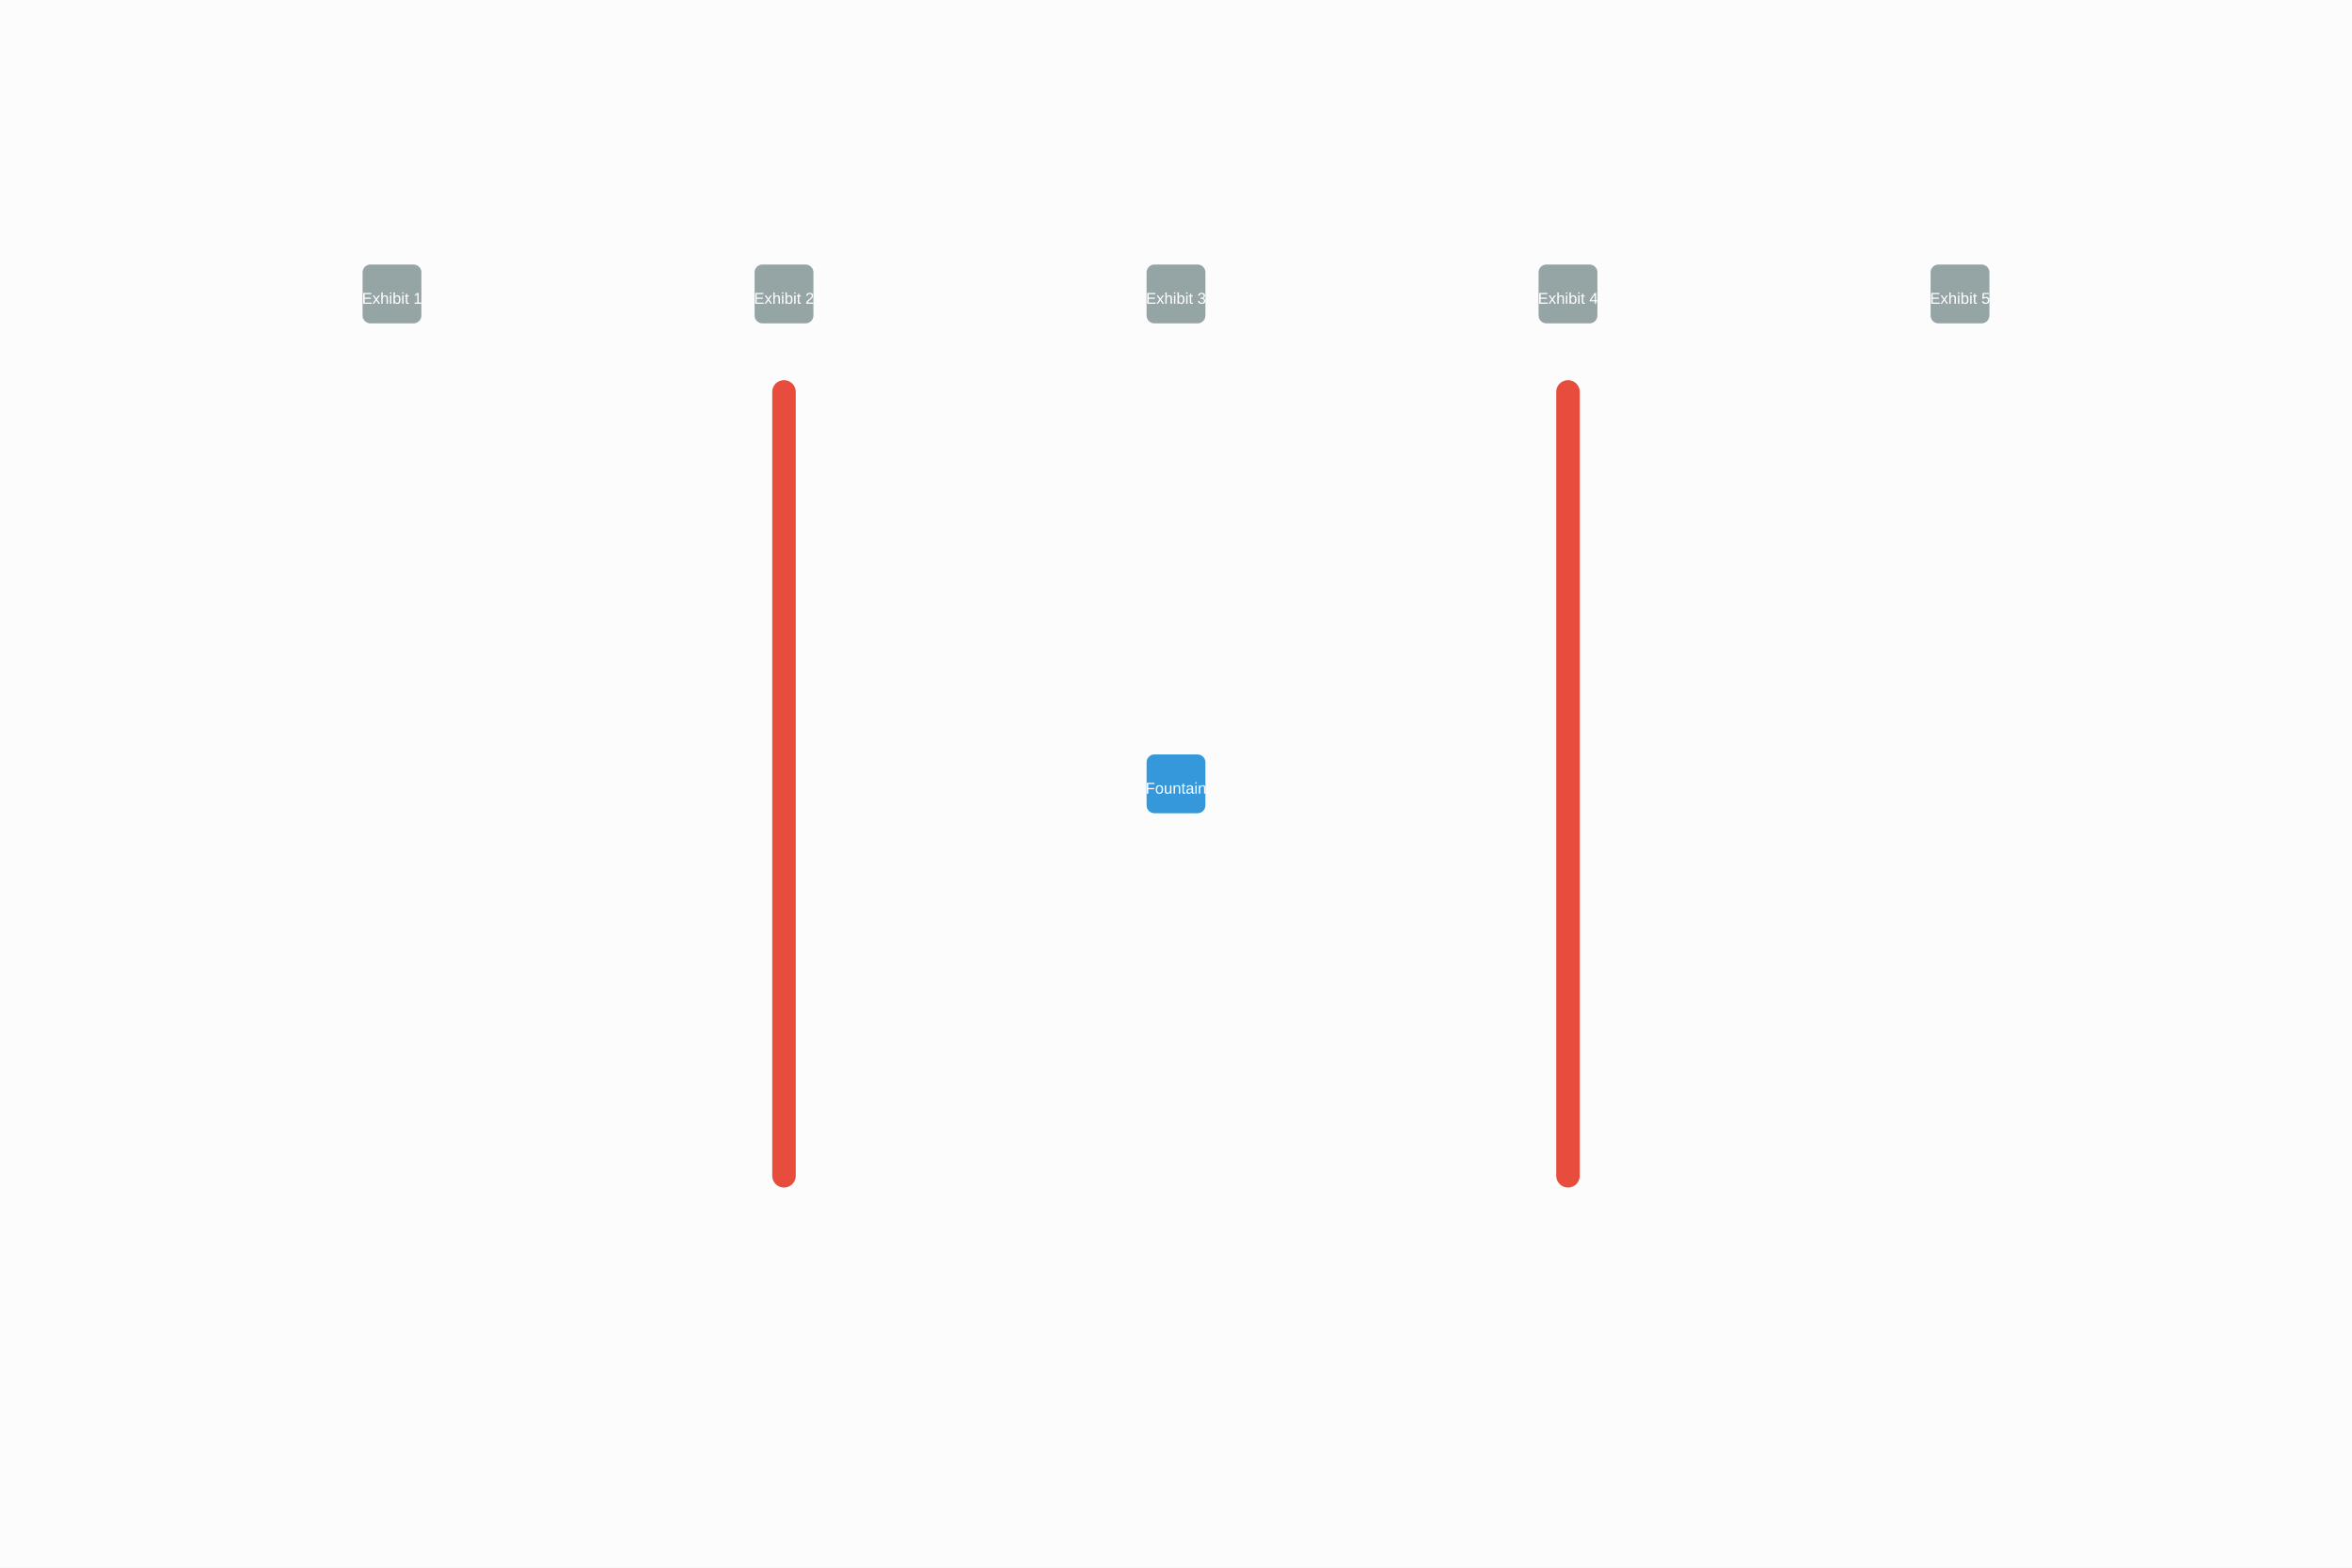
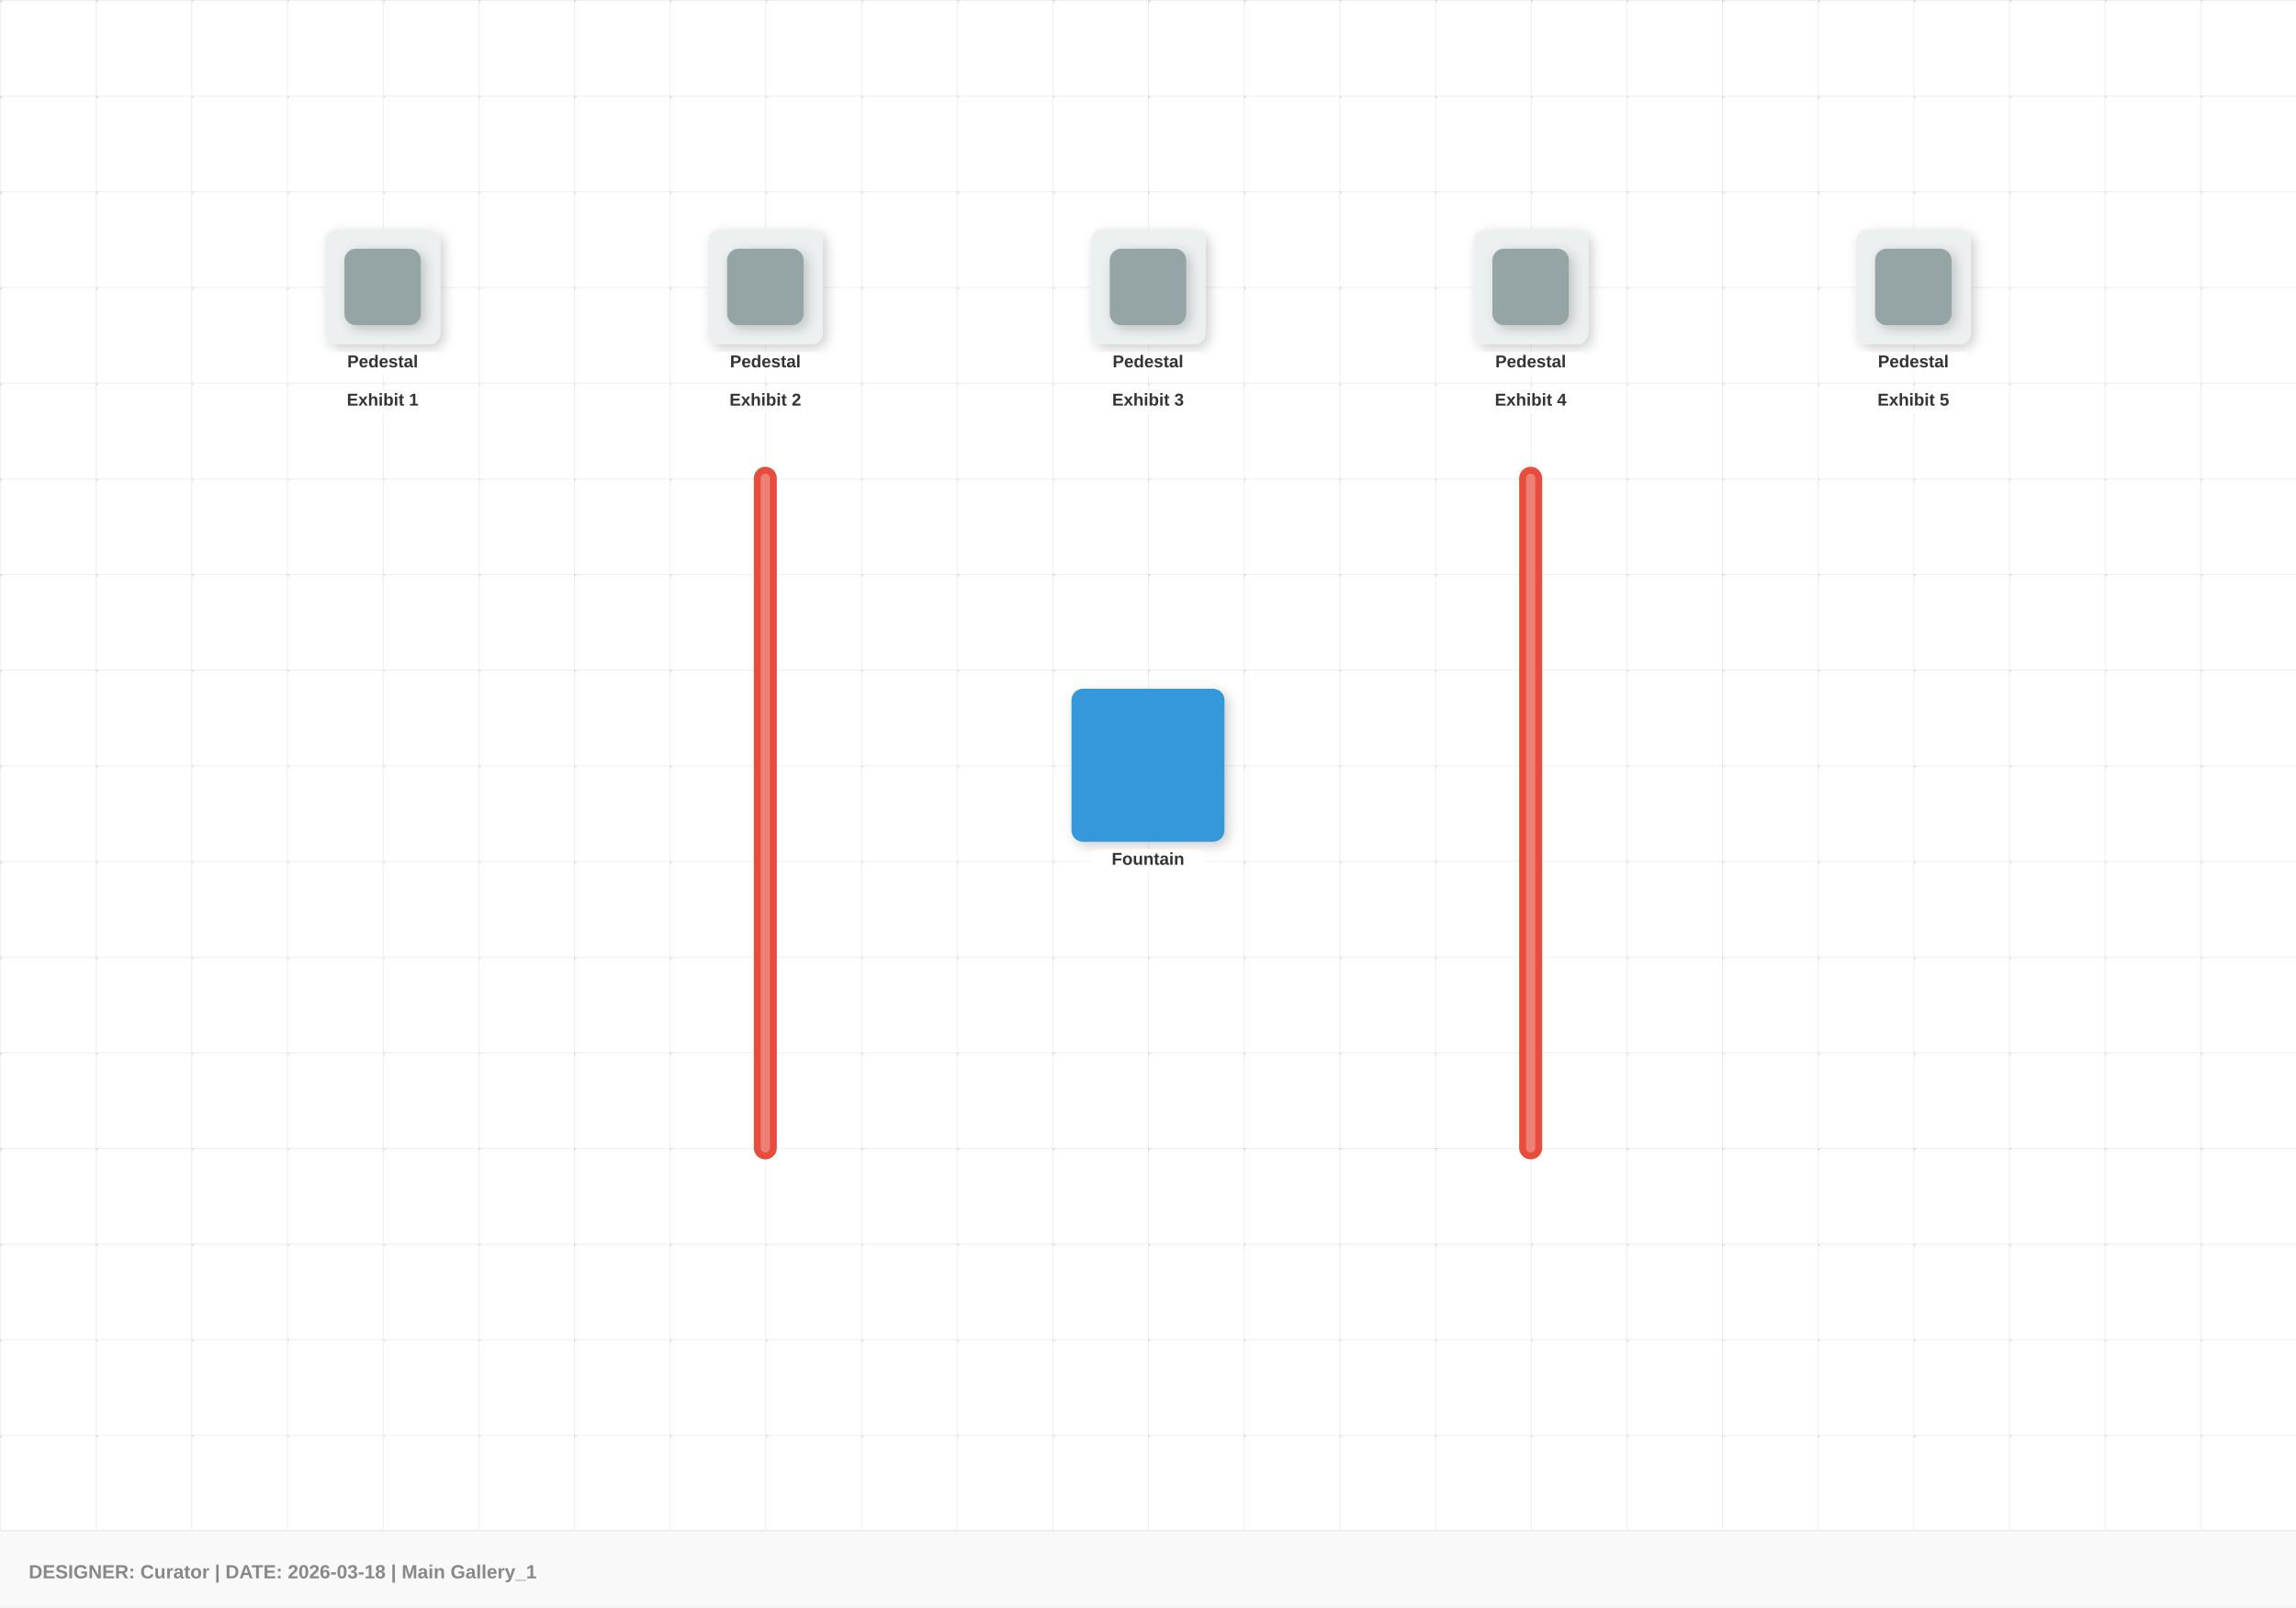
- <svg xmlns="http://www.w3.org/2000/svg" id="Main Gallery_1" width="1200" height="800" viewBox="0 0 1200 800">
-   <text x="10" y="20" font-family="Arial" font-size="12" fill="#999">Designer: Curator | Date: 2026-03-18</text>
-   <rect width="100%" height="100%" fill="#fcfcfc" />
-   <line x1="400" y1="200" x2="400" y2="600" stroke="#e74c3c" stroke-width="12" stroke-linecap="round" />
-   <line x1="800" y1="200" x2="800" y2="600" stroke="#e74c3c" stroke-width="12" stroke-linecap="round" />
-   <rect x="185" y="135" width="30" height="30" fill="#ecf0f1" rx="4" />
-   <text x="200" y="155" font-family="Arial" font-size="8" text-anchor="middle" fill="white">Pedestal</text>
-   <rect x="185" y="135" width="30" height="30" fill="#95a5a6" rx="4" />
-   <text x="200" y="155" font-family="Arial" font-size="8" text-anchor="middle" fill="white">Exhibit 1</text>
-   <rect x="385" y="135" width="30" height="30" fill="#ecf0f1" rx="4" />
-   <text x="400" y="155" font-family="Arial" font-size="8" text-anchor="middle" fill="white">Pedestal</text>
-   <rect x="385" y="135" width="30" height="30" fill="#95a5a6" rx="4" />
-   <text x="400" y="155" font-family="Arial" font-size="8" text-anchor="middle" fill="white">Exhibit 2</text>
-   <rect x="585" y="135" width="30" height="30" fill="#ecf0f1" rx="4" />
-   <text x="600" y="155" font-family="Arial" font-size="8" text-anchor="middle" fill="white">Pedestal</text>
-   <rect x="585" y="135" width="30" height="30" fill="#95a5a6" rx="4" />
-   <text x="600" y="155" font-family="Arial" font-size="8" text-anchor="middle" fill="white">Exhibit 3</text>
-   <rect x="785" y="135" width="30" height="30" fill="#ecf0f1" rx="4" />
-   <text x="800" y="155" font-family="Arial" font-size="8" text-anchor="middle" fill="white">Pedestal</text>
-   <rect x="785" y="135" width="30" height="30" fill="#95a5a6" rx="4" />
-   <text x="800" y="155" font-family="Arial" font-size="8" text-anchor="middle" fill="white">Exhibit 4</text>
-   <rect x="985" y="135" width="30" height="30" fill="#ecf0f1" rx="4" />
-   <text x="1000" y="155" font-family="Arial" font-size="8" text-anchor="middle" fill="white">Pedestal</text>
-   <rect x="985" y="135" width="30" height="30" fill="#95a5a6" rx="4" />
-   <text x="1000" y="155" font-family="Arial" font-size="8" text-anchor="middle" fill="white">Exhibit 5</text>
-   <rect x="585" y="385" width="30" height="30" fill="#3498db" rx="4" />
-   <text x="600" y="405" font-family="Arial" font-size="8" text-anchor="middle" fill="white">Fountain</text>
+ <svg xmlns="http://www.w3.org/2000/svg" id="Main Gallery_1" width="1200" height="840" viewBox="0 0 1200 840">
+   <defs>
+     <pattern id="grid" width="50" height="50" patternUnits="userSpaceOnUse">
+       <path d="M 50 0 L 0 0 0 50" fill="none" stroke="#f0f0f0" stroke-width="1" />
+       <circle cx="0" cy="0" r="1.5" fill="#e0e0e0" />
+     </pattern>
+     <filter id="shadow" x="-20%" y="-20%" width="140%" height="140%">
+       <feGaussianBlur in="SourceAlpha" stdDeviation="3" />
+       <feOffset dx="2" dy="2" result="offsetblur" />
+       <feComponentTransfer>
+         <feFuncA type="linear" slope="0.2" />
+       </feComponentTransfer>
+       <feMerge>
+         <feMergeNode />
+         <feMergeNode in="SourceGraphic" />
+       </feMerge>
+     </filter>
+   </defs>
+   <rect width="100%" height="100%" fill="white" />
+   <rect width="100%" height="800" fill="url(#grid)" />
+   <rect x="0" y="800" width="100%" height="40" fill="#f9f9f9" />
+   <line x1="0" y1="800" x2="1200" y2="800" stroke="#eee" stroke-width="1" />
+   <text x="15" y="825" font-family="Arial, sans-serif" font-size="10" font-weight="bold" fill="#888">
+     DESIGNER: Curator | DATE: 2026-03-18 | Main Gallery_1
+   </text>
+   <line x1="400" y1="250" x2="400" y2="600" stroke="#e74c3c" stroke-width="12" stroke-linecap="round" />
+   <line x1="400" y1="250" x2="400" y2="600" stroke="white" stroke-width="4.8" stroke-linecap="round" opacity="0.3" />
+   <line x1="800" y1="250" x2="800" y2="600" stroke="#e74c3c" stroke-width="12" stroke-linecap="round" />
+   <line x1="800" y1="250" x2="800" y2="600" stroke="white" stroke-width="4.8" stroke-linecap="round" opacity="0.3" />
+   <g class="furniture" filter="url(#shadow)">
+     <rect x="170" y="120" width="60" height="60" fill="#ecf0f1" rx="6" />
+   </g>
+   <g class="furniture" filter="url(#shadow)">
+     <rect x="180" y="130" width="40" height="40" fill="#95a5a6" rx="6" />
+   </g>
+   <g class="furniture" filter="url(#shadow)">
+     <rect x="370" y="120" width="60" height="60" fill="#ecf0f1" rx="6" />
+   </g>
+   <g class="furniture" filter="url(#shadow)">
+     <rect x="380" y="130" width="40" height="40" fill="#95a5a6" rx="6" />
+   </g>
+   <g class="furniture" filter="url(#shadow)">
+     <rect x="570" y="120" width="60" height="60" fill="#ecf0f1" rx="6" />
+   </g>
+   <g class="furniture" filter="url(#shadow)">
+     <rect x="580" y="130" width="40" height="40" fill="#95a5a6" rx="6" />
+   </g>
+   <g class="furniture" filter="url(#shadow)">
+     <rect x="770" y="120" width="60" height="60" fill="#ecf0f1" rx="6" />
+   </g>
+   <g class="furniture" filter="url(#shadow)">
+     <rect x="780" y="130" width="40" height="40" fill="#95a5a6" rx="6" />
+   </g>
+   <g class="furniture" filter="url(#shadow)">
+     <rect x="970" y="120" width="60" height="60" fill="#ecf0f1" rx="6" />
+   </g>
+   <g class="furniture" filter="url(#shadow)">
+     <rect x="980" y="130" width="40" height="40" fill="#95a5a6" rx="6" />
+   </g>
+   <g class="furniture" filter="url(#shadow)">
+     <rect x="560" y="360" width="80" height="80" fill="#3498db" rx="6" />
+   </g>
+   <g transform="translate(200, 192)">
+     <rect x="-30" y="-8" width="60" height="12" fill="white" fill-opacity="0.9" rx="4" />
+     <text font-family="Arial, sans-serif" font-size="9" font-weight="bold" text-anchor="middle" fill="#333">Pedestal</text>
+   </g>
+   <g transform="translate(200, 212)">
+     <rect x="-30" y="-8" width="60" height="12" fill="white" fill-opacity="0.9" rx="4" />
+     <text font-family="Arial, sans-serif" font-size="9" font-weight="bold" text-anchor="middle" fill="#333">Exhibit 1</text>
+   </g>
+   <g transform="translate(400, 192)">
+     <rect x="-30" y="-8" width="60" height="12" fill="white" fill-opacity="0.9" rx="4" />
+     <text font-family="Arial, sans-serif" font-size="9" font-weight="bold" text-anchor="middle" fill="#333">Pedestal</text>
+   </g>
+   <g transform="translate(400, 212)">
+     <rect x="-30" y="-8" width="60" height="12" fill="white" fill-opacity="0.9" rx="4" />
+     <text font-family="Arial, sans-serif" font-size="9" font-weight="bold" text-anchor="middle" fill="#333">Exhibit 2</text>
+   </g>
+   <g transform="translate(600, 192)">
+     <rect x="-30" y="-8" width="60" height="12" fill="white" fill-opacity="0.9" rx="4" />
+     <text font-family="Arial, sans-serif" font-size="9" font-weight="bold" text-anchor="middle" fill="#333">Pedestal</text>
+   </g>
+   <g transform="translate(600, 212)">
+     <rect x="-30" y="-8" width="60" height="12" fill="white" fill-opacity="0.9" rx="4" />
+     <text font-family="Arial, sans-serif" font-size="9" font-weight="bold" text-anchor="middle" fill="#333">Exhibit 3</text>
+   </g>
+   <g transform="translate(800, 192)">
+     <rect x="-30" y="-8" width="60" height="12" fill="white" fill-opacity="0.9" rx="4" />
+     <text font-family="Arial, sans-serif" font-size="9" font-weight="bold" text-anchor="middle" fill="#333">Pedestal</text>
+   </g>
+   <g transform="translate(800, 212)">
+     <rect x="-30" y="-8" width="60" height="12" fill="white" fill-opacity="0.9" rx="4" />
+     <text font-family="Arial, sans-serif" font-size="9" font-weight="bold" text-anchor="middle" fill="#333">Exhibit 4</text>
+   </g>
+   <g transform="translate(1000, 192)">
+     <rect x="-30" y="-8" width="60" height="12" fill="white" fill-opacity="0.9" rx="4" />
+     <text font-family="Arial, sans-serif" font-size="9" font-weight="bold" text-anchor="middle" fill="#333">Pedestal</text>
+   </g>
+   <g transform="translate(1000, 212)">
+     <rect x="-30" y="-8" width="60" height="12" fill="white" fill-opacity="0.9" rx="4" />
+     <text font-family="Arial, sans-serif" font-size="9" font-weight="bold" text-anchor="middle" fill="#333">Exhibit 5</text>
+   </g>
+   <g transform="translate(600, 452)">
+     <rect x="-30" y="-8" width="60" height="12" fill="white" fill-opacity="0.9" rx="4" />
+     <text font-family="Arial, sans-serif" font-size="9" font-weight="bold" text-anchor="middle" fill="#333">Fountain</text>
+   </g>
</svg>
